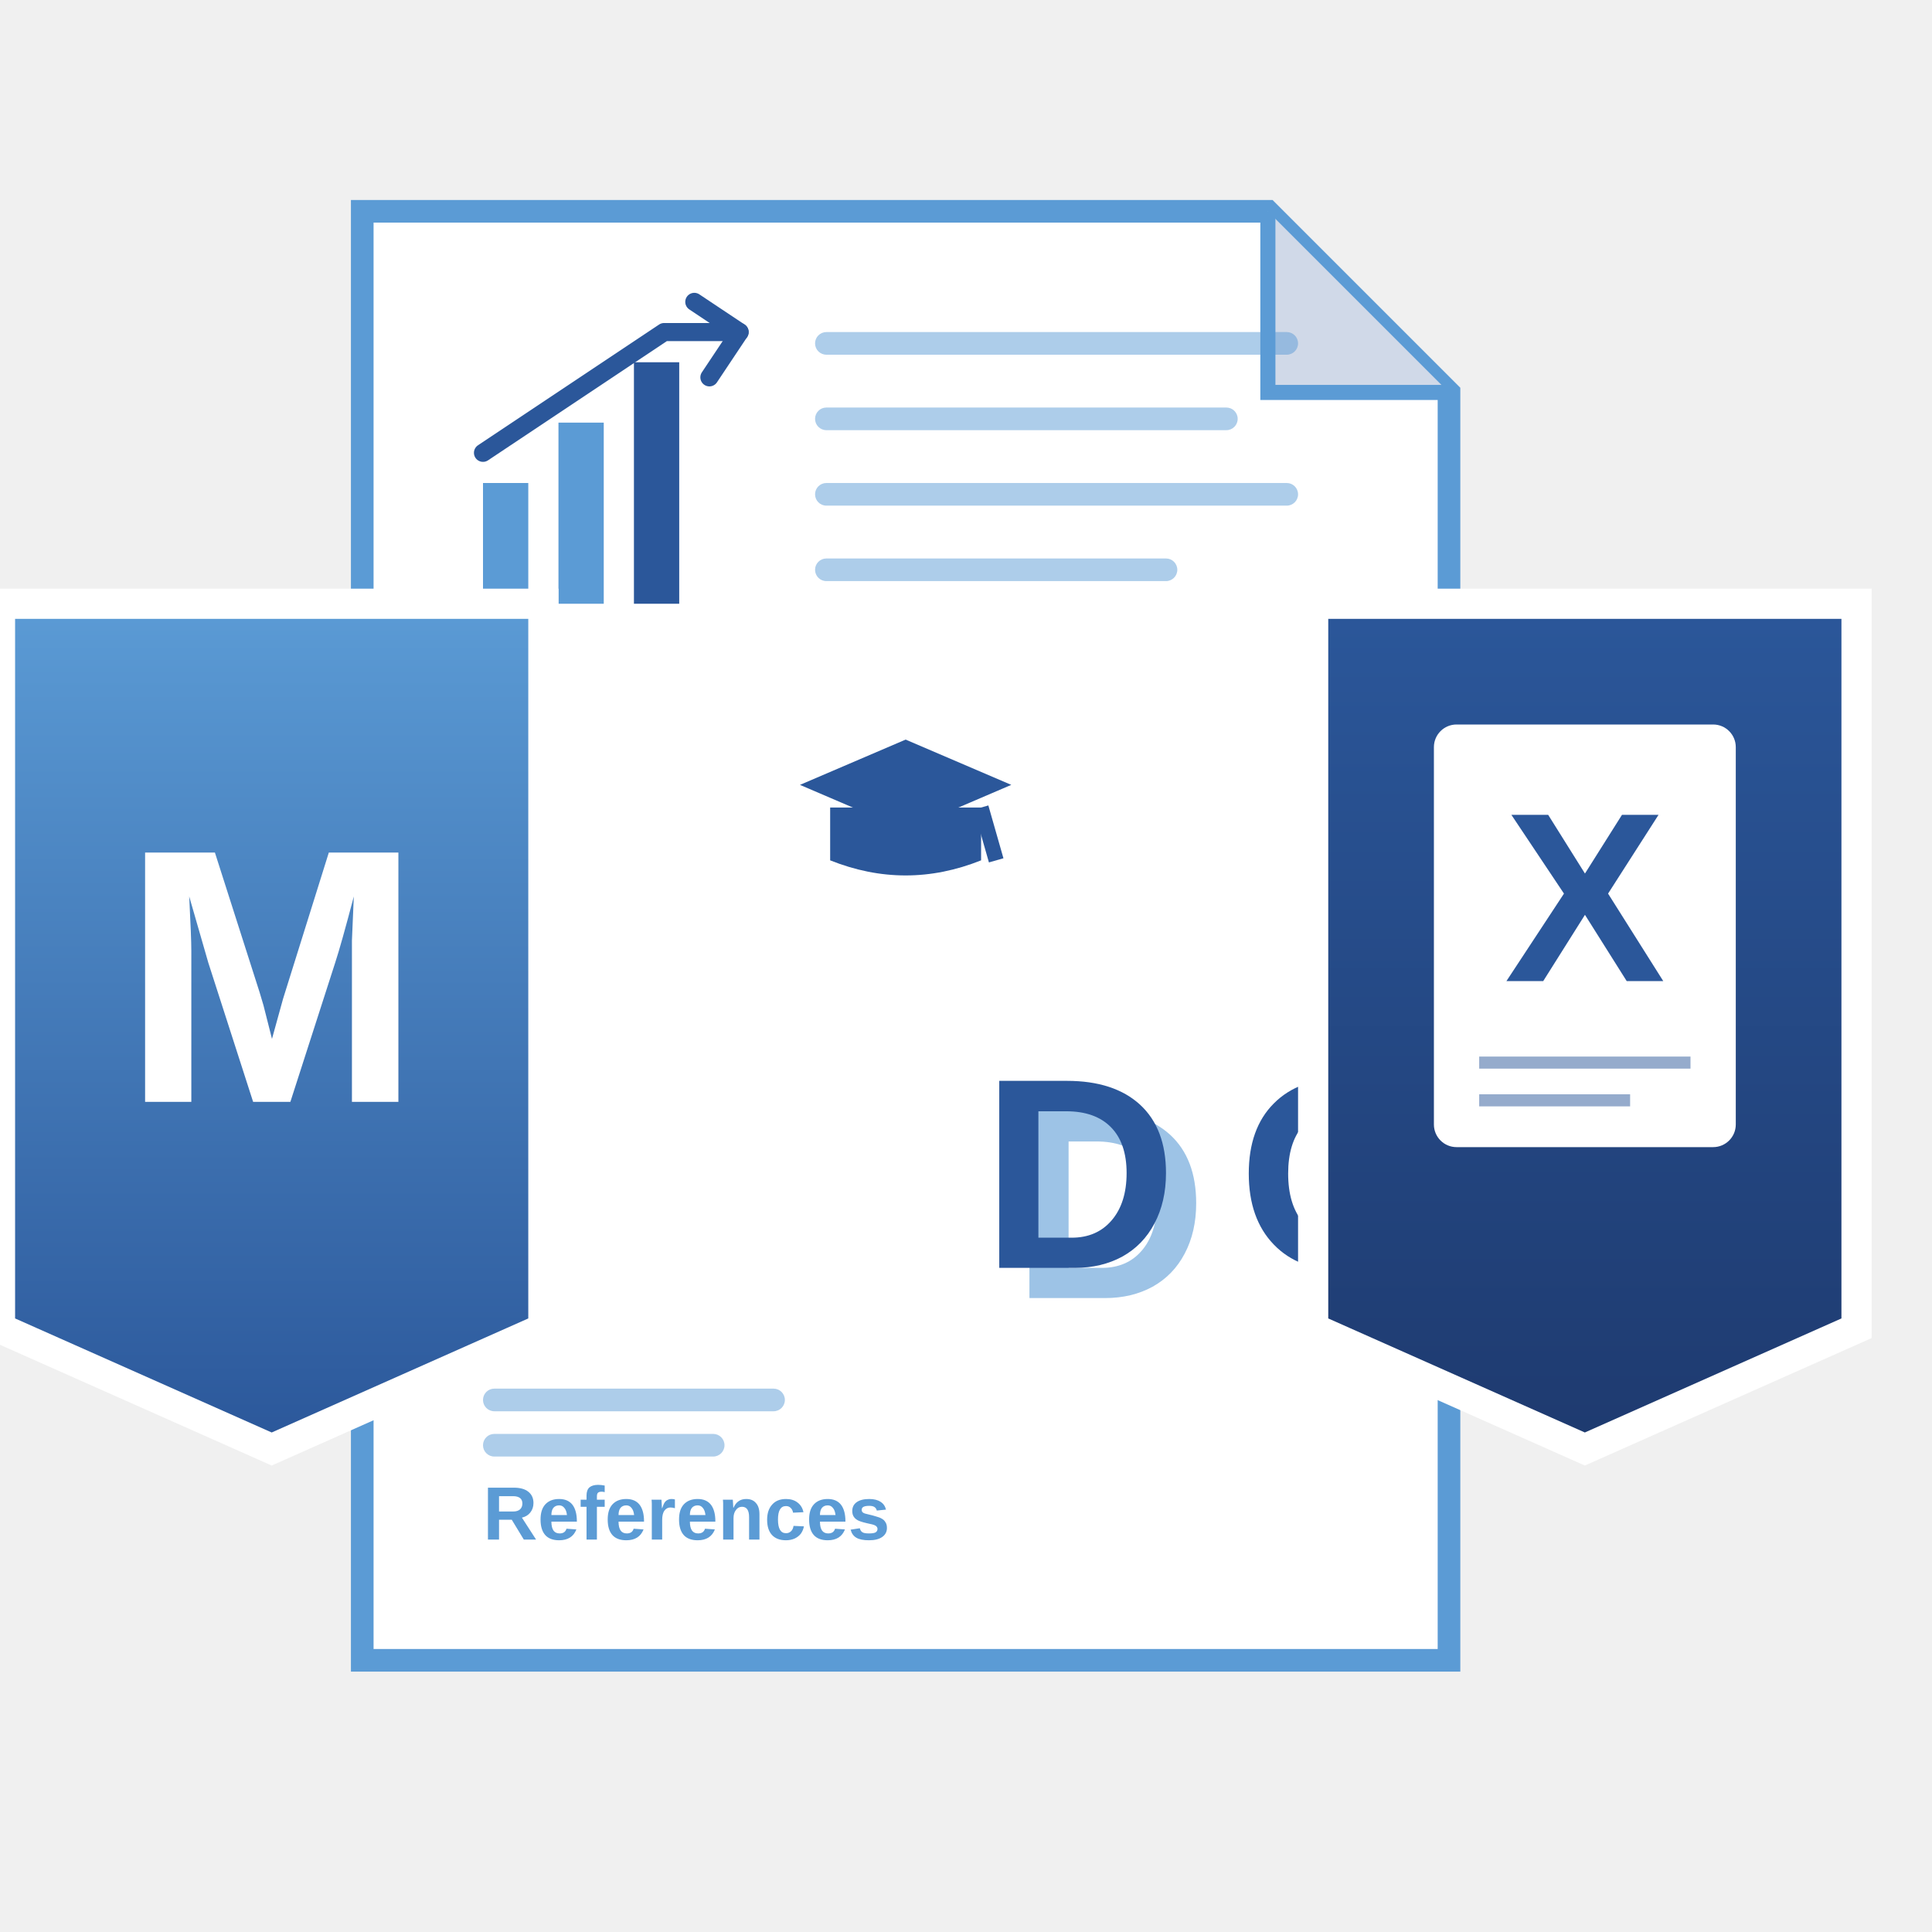
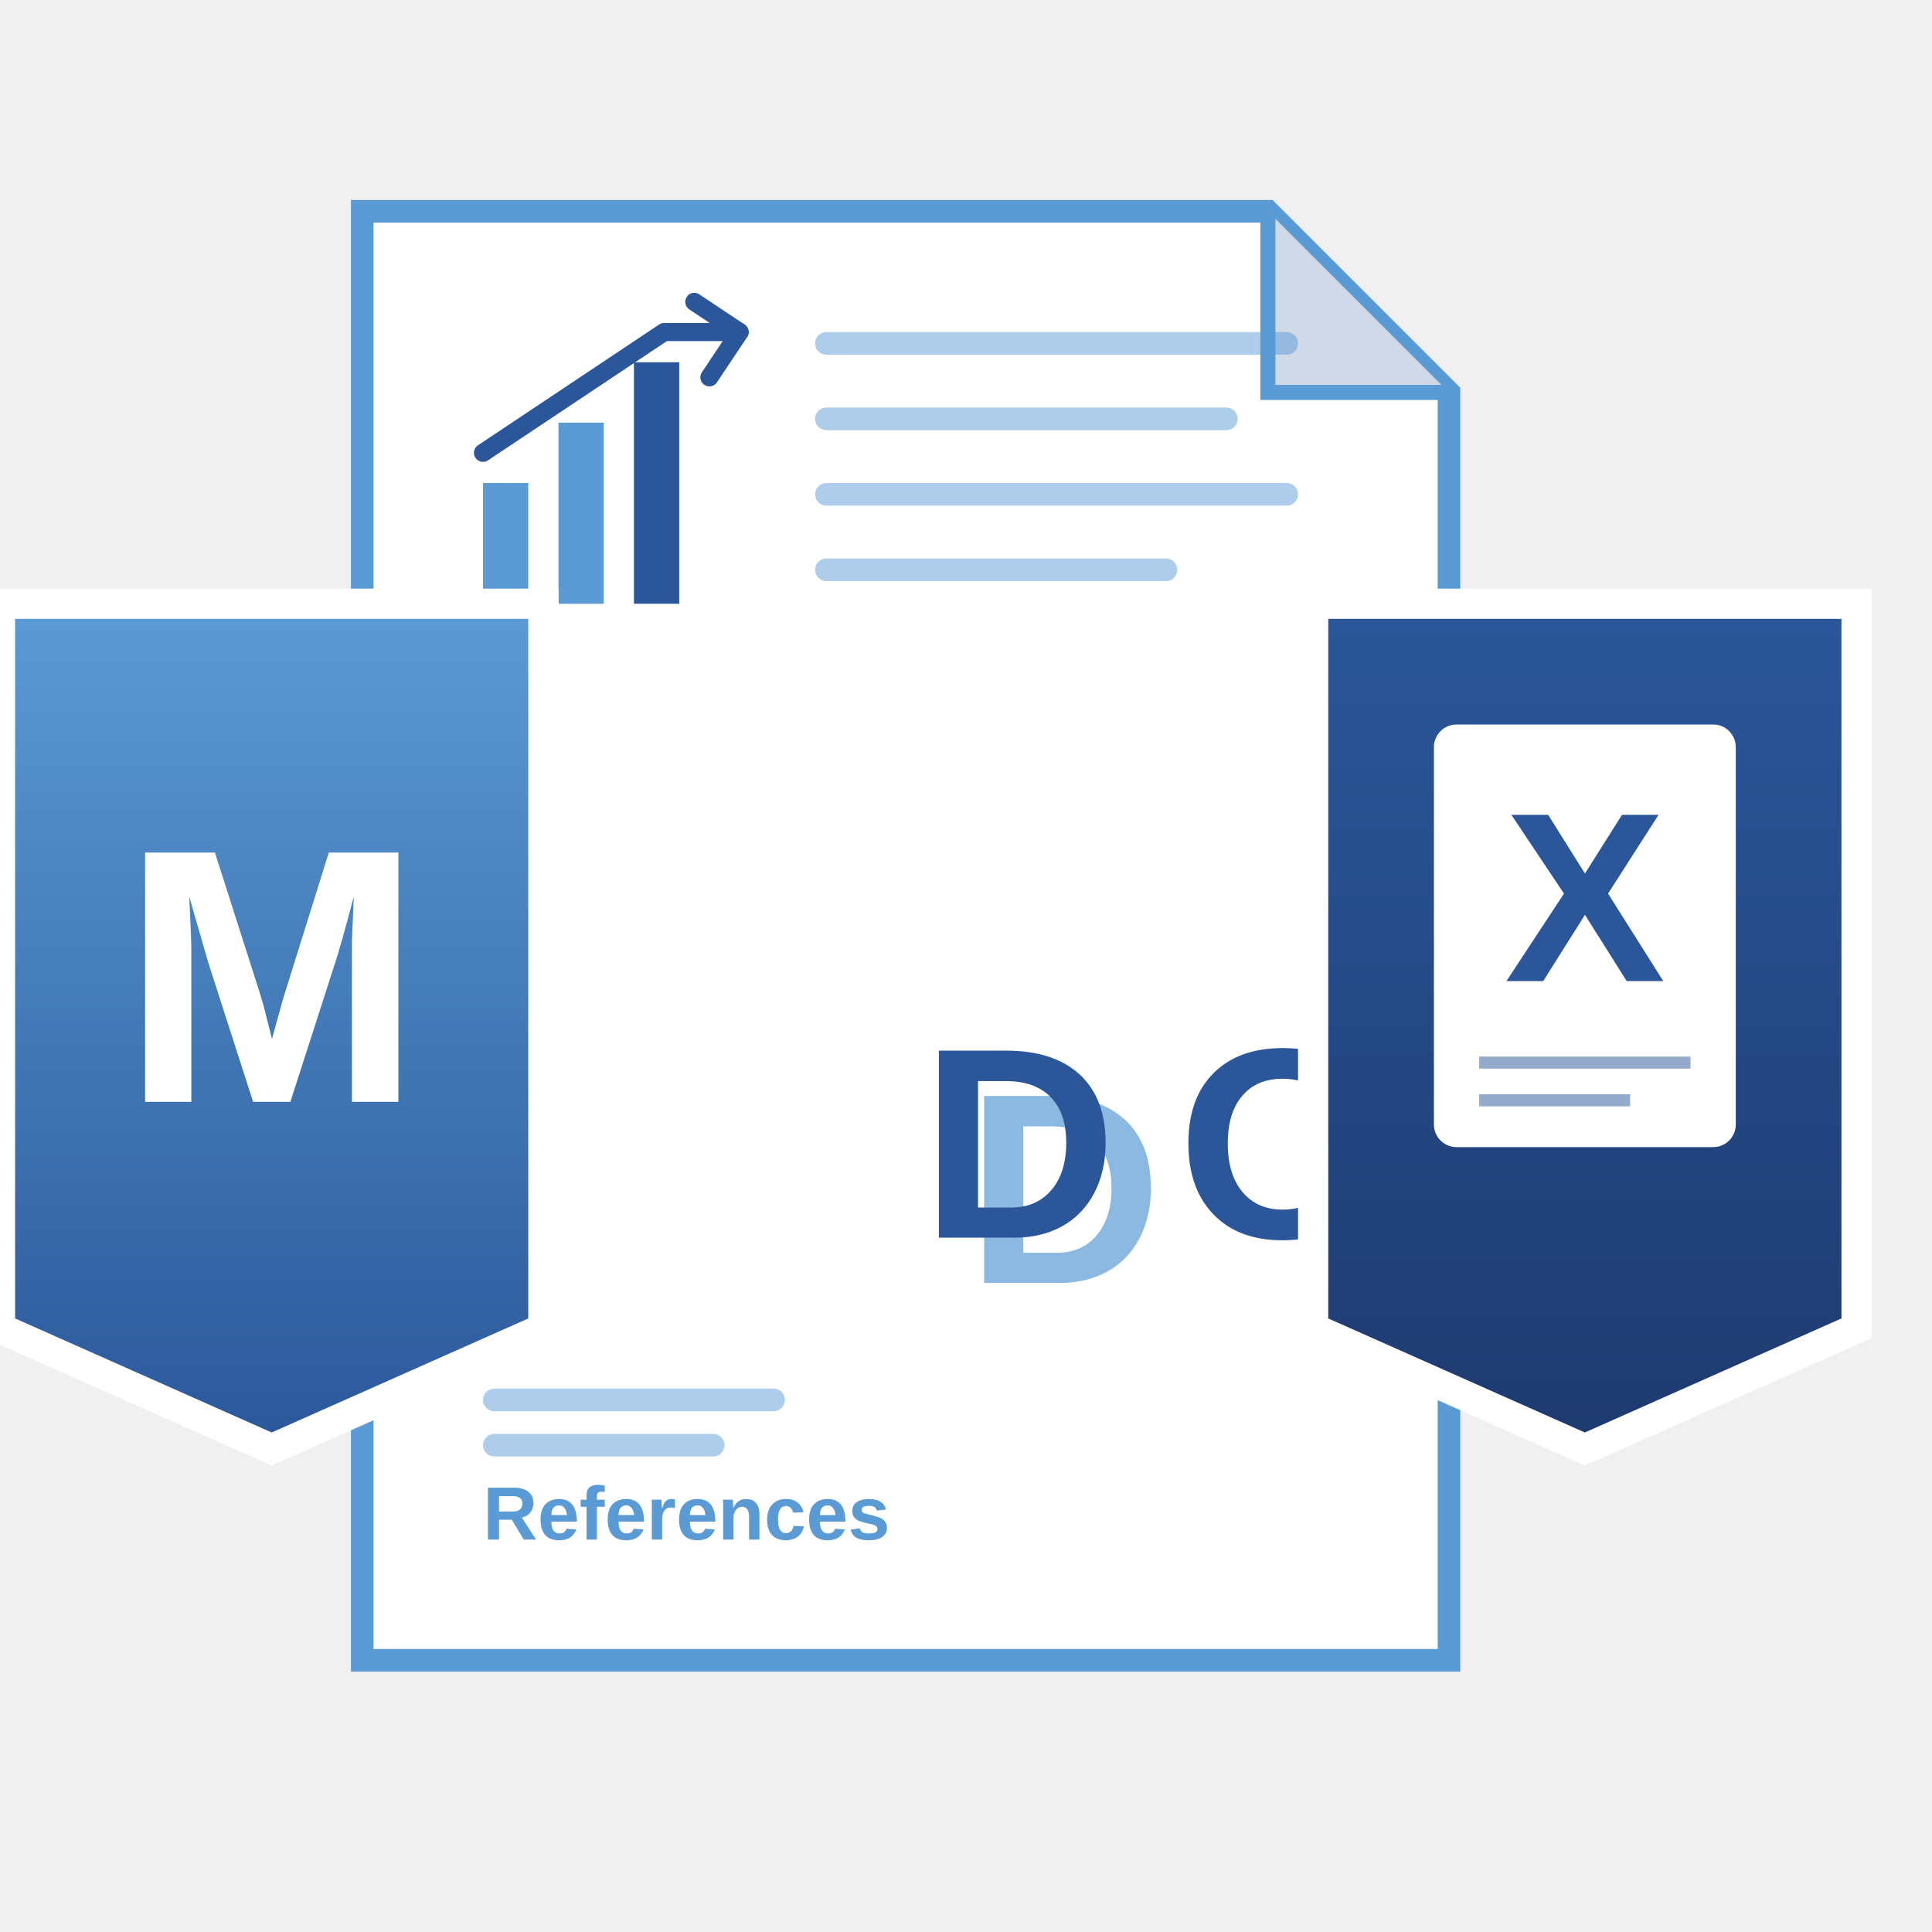
<svg xmlns="http://www.w3.org/2000/svg" viewBox="0 0 128 128" fill="none">
  <defs>
    <linearGradient id="mGrad" x1="0" y1="0" x2="0" y2="1">
      <stop offset="0" stop-color="#5B9BD5" />
      <stop offset="1" stop-color="#2B579A" />
    </linearGradient>
    <linearGradient id="wGrad" x1="0" y1="0" x2="0" y2="1">
      <stop offset="0" stop-color="#2B579A" />
      <stop offset="1" stop-color="#1E3A6F" />
    </linearGradient>
  </defs>
  <g transform="translate(36 26) rotate(-3 28 39)">
    <rect x="0" y="0" width="56" height="78" rx="2" fill="#E8F0FA" stroke="#A0B8D8" stroke-width="1" />
  </g>
  <g transform="translate(30 20)">
    <rect x="0" y="0" width="60" height="84" rx="2" fill="#F5F8FC" stroke="#A0B8D8" stroke-width="1" />
  </g>
  <g transform="translate(24 14)">
    <path d="M0 0 L60 0 L72 12 L72 96 L0 96 Z" fill="white" stroke="#5B9BD5" stroke-width="1.5" />
    <path d="M60 0 L60 12 L72 12" fill="#D0D9E8" stroke="#5B9BD5" stroke-width="1" />
    <g transform="translate(8 8)">
      <rect x="0" y="10" width="3" height="8" fill="#5B9BD5" />
      <rect x="5" y="6" width="3" height="12" fill="#5B9BD5" />
      <rect x="10" y="2" width="3" height="16" fill="#2B579A" />
      <path d="M0 8 L6 4 L12 0 L17 0" stroke="#2B579A" stroke-width="1.2" stroke-linecap="round" stroke-linejoin="round" fill="none" />
      <path d="M14 -2 L17 0 L15 3" stroke="#2B579A" stroke-width="1.2" stroke-linecap="round" stroke-linejoin="round" fill="none" />
    </g>
    <g transform="translate(30 8)">
      <rect x="0" y="0" width="32" height="1.5" rx="0.75" fill="#5B9BD5" opacity="0.5" />
      <rect x="0" y="5" width="28" height="1.5" rx="0.75" fill="#5B9BD5" opacity="0.5" />
      <rect x="0" y="10" width="32" height="1.5" rx="0.75" fill="#5B9BD5" opacity="0.5" />
      <rect x="0" y="15" width="24" height="1.5" rx="0.75" fill="#5B9BD5" opacity="0.5" />
    </g>
-     <g transform="translate(36 38)">
-       <path d="M-7 0 L0 -3 L7 0 L0 3 Z" fill="#2B579A" />
-       <path d="M-5 1.5 L-5 5 Q0 7 5 5 L5 1.5" fill="#2B579A" />
-       <line x1="5" y1="1.5" x2="6" y2="5" stroke="#2B579A" stroke-width="1" />
-     </g>
-     <g transform="translate(56 65)">
-       <text x="-13" y="7" text-anchor="start" fill="#5B9BD5" opacity="0.6" font-size="18" font-family="Arial, sans-serif" font-weight="900">D</text>
+     <g transform="translate(52 63)">
+       <text x="-12" y="8" text-anchor="start" fill="#5B9BD5" opacity="0.7" font-size="18" font-family="Arial, sans-serif" font-weight="900">D</text>
      <text x="-15" y="5" text-anchor="start" fill="#2B579A" font-size="18" font-family="Arial, sans-serif" font-weight="900">D</text>
      <text x="2" y="5" text-anchor="start" fill="#2B579A" font-size="18" font-family="Arial, sans-serif" font-weight="900">O</text>
      <text x="17" y="5" text-anchor="start" fill="#2B579A" font-size="18" font-family="Arial, sans-serif" font-weight="900">C</text>
    </g>
    <g transform="translate(8 78)">
      <rect x="0" y="0" width="20" height="1.5" rx="0.75" fill="#5B9BD5" opacity="0.5" />
      <rect x="0" y="3" width="16" height="1.5" rx="0.75" fill="#5B9BD5" opacity="0.5" />
      <text x="0" y="10" fill="#5B9BD5" font-size="5" font-family="Arial, sans-serif" font-weight="700">References</text>
    </g>
  </g>
  <g transform="translate(0 40)">
    <path d="M0 0 L36 0 L36 48 L18 56 L0 48 Z" fill="url(#mGrad)" stroke="white" stroke-width="2" />
    <text x="18" y="33" text-anchor="middle" fill="white" font-size="24" font-family="Arial, sans-serif" font-weight="900">M</text>
  </g>
  <g transform="translate(87 40)">
    <path d="M0 0 L36 0 L36 48 L18 56 L0 48 Z" fill="url(#wGrad)" stroke="white" stroke-width="2" />
    <rect x="8" y="8" width="20" height="28" rx="1.5" fill="white" />
    <text x="18" y="25" text-anchor="middle" fill="#2B579A" font-size="16" font-family="Arial, sans-serif" font-weight="900">X</text>
    <rect x="11" y="30" width="14" height="0.8" fill="#2B579A" opacity="0.5" />
    <rect x="11" y="32.5" width="10" height="0.8" fill="#2B579A" opacity="0.5" />
  </g>
</svg>
